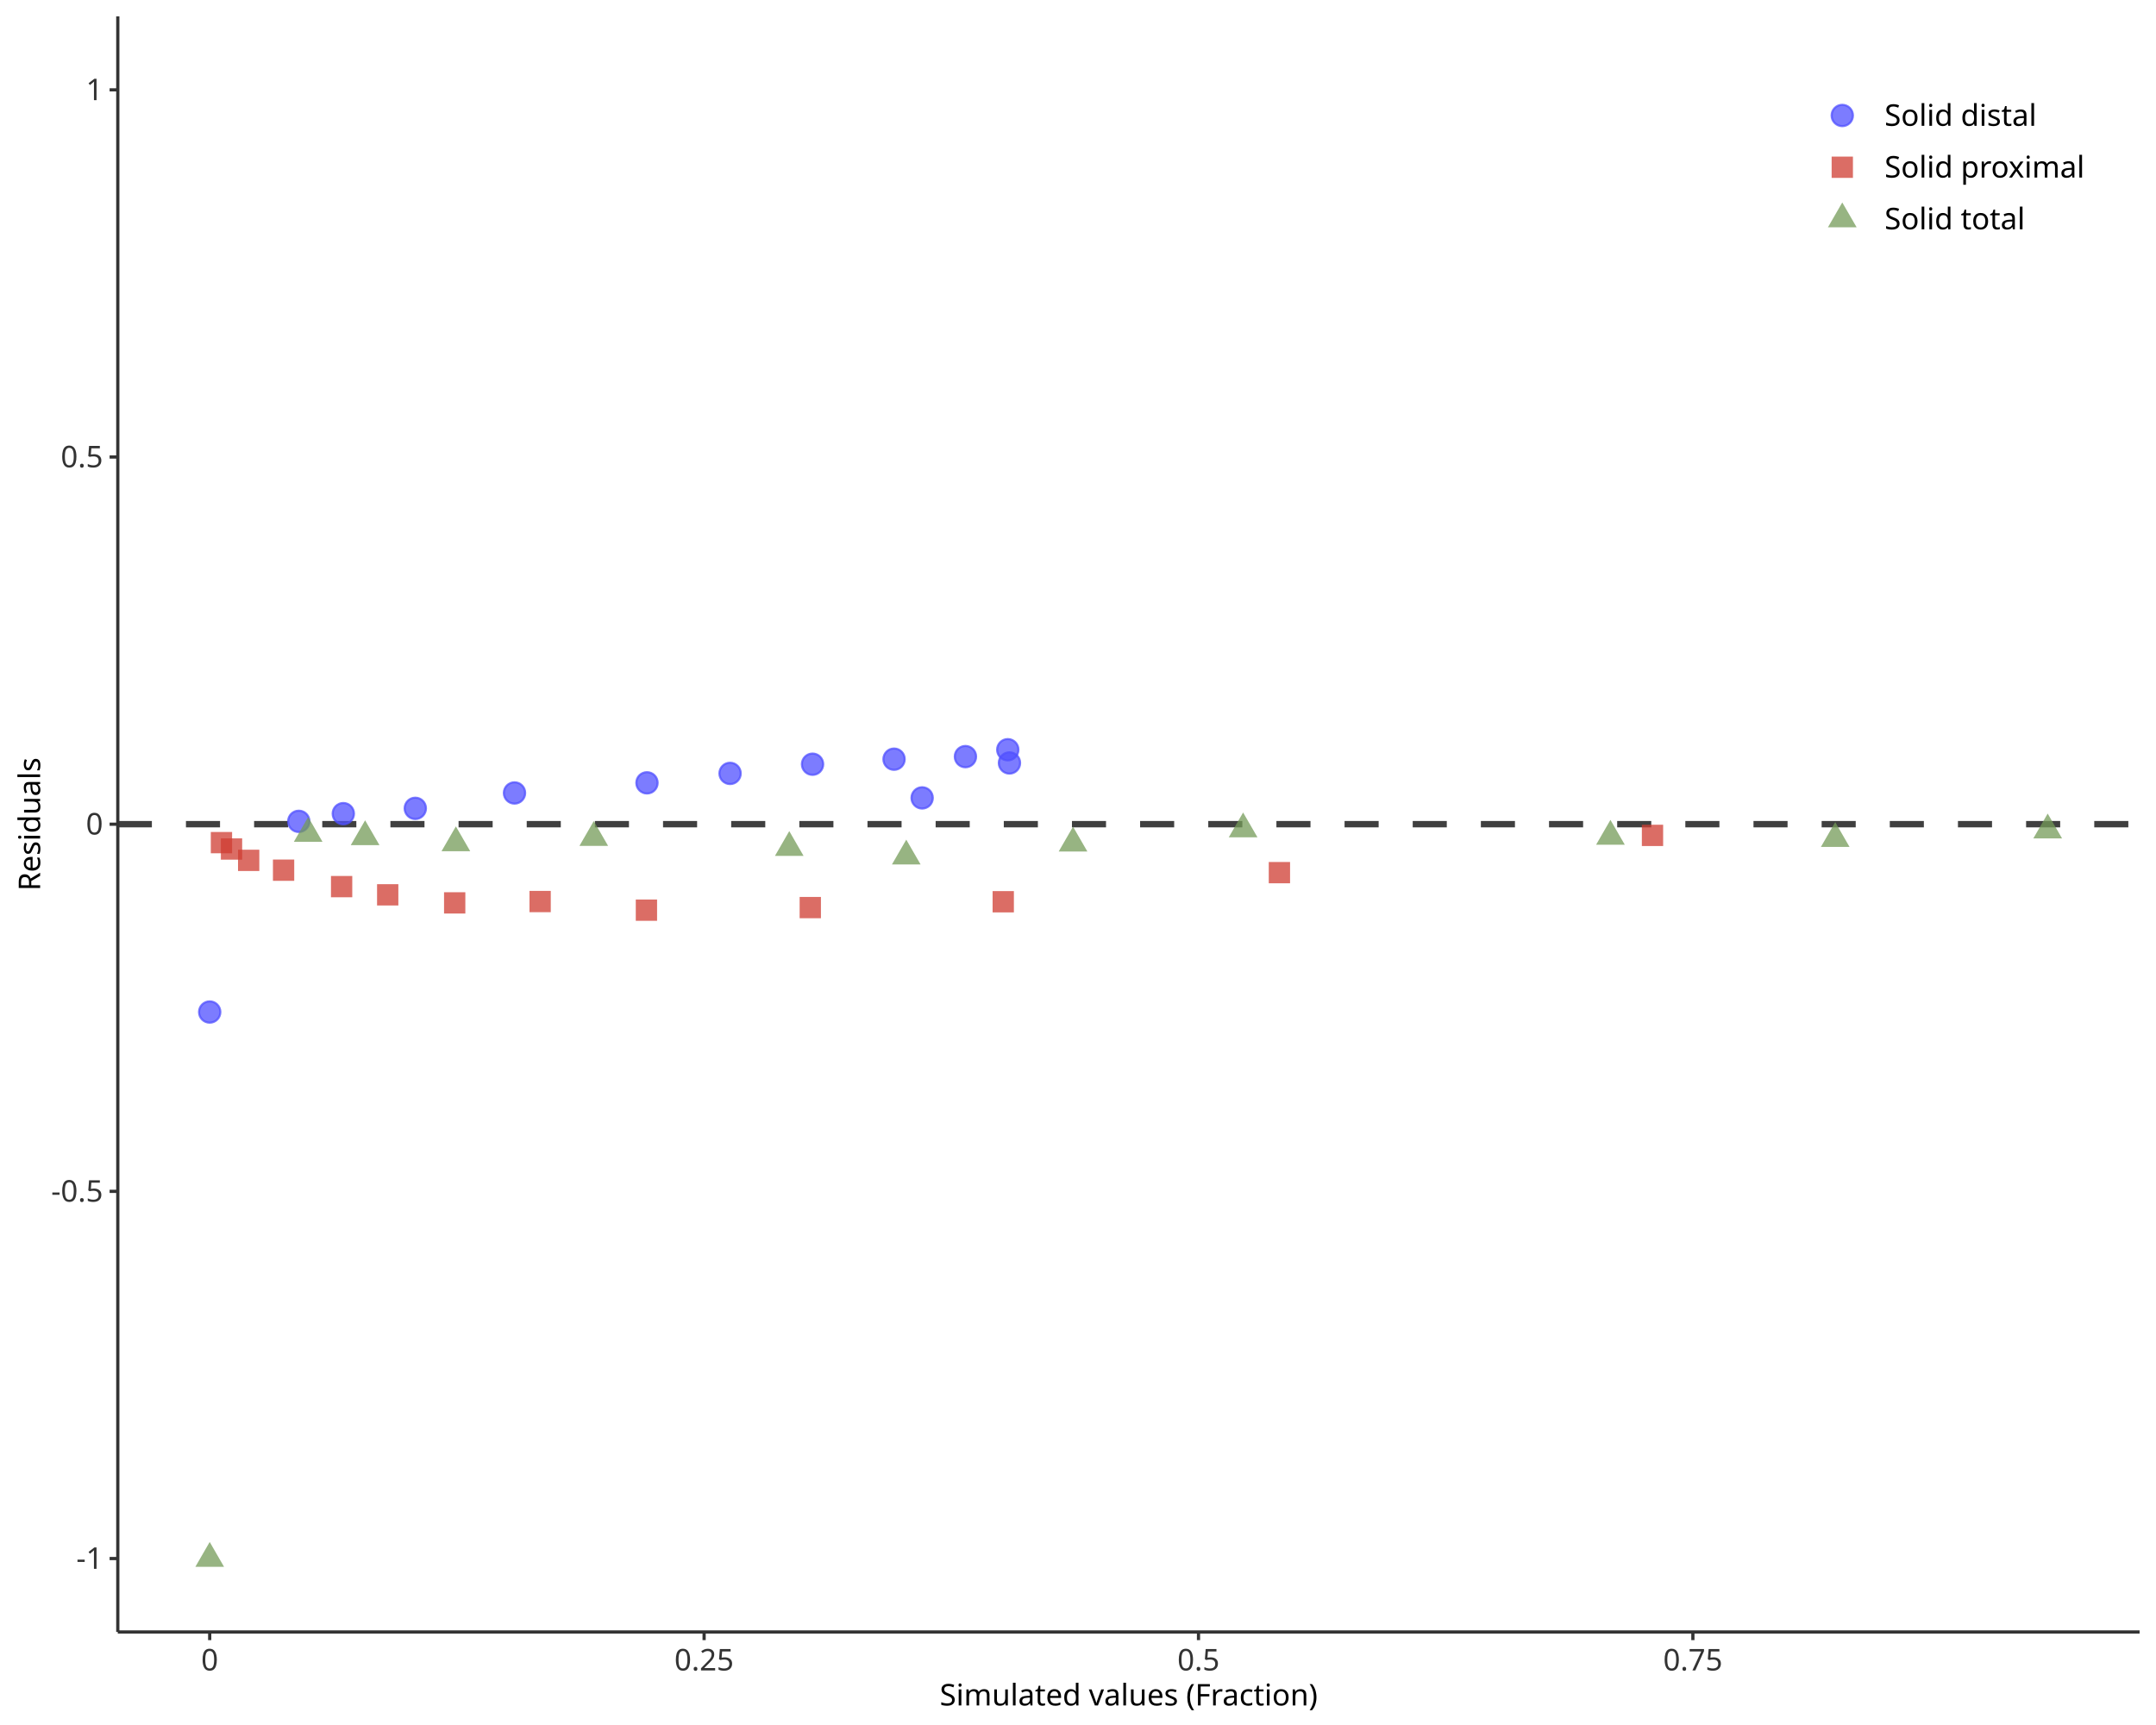
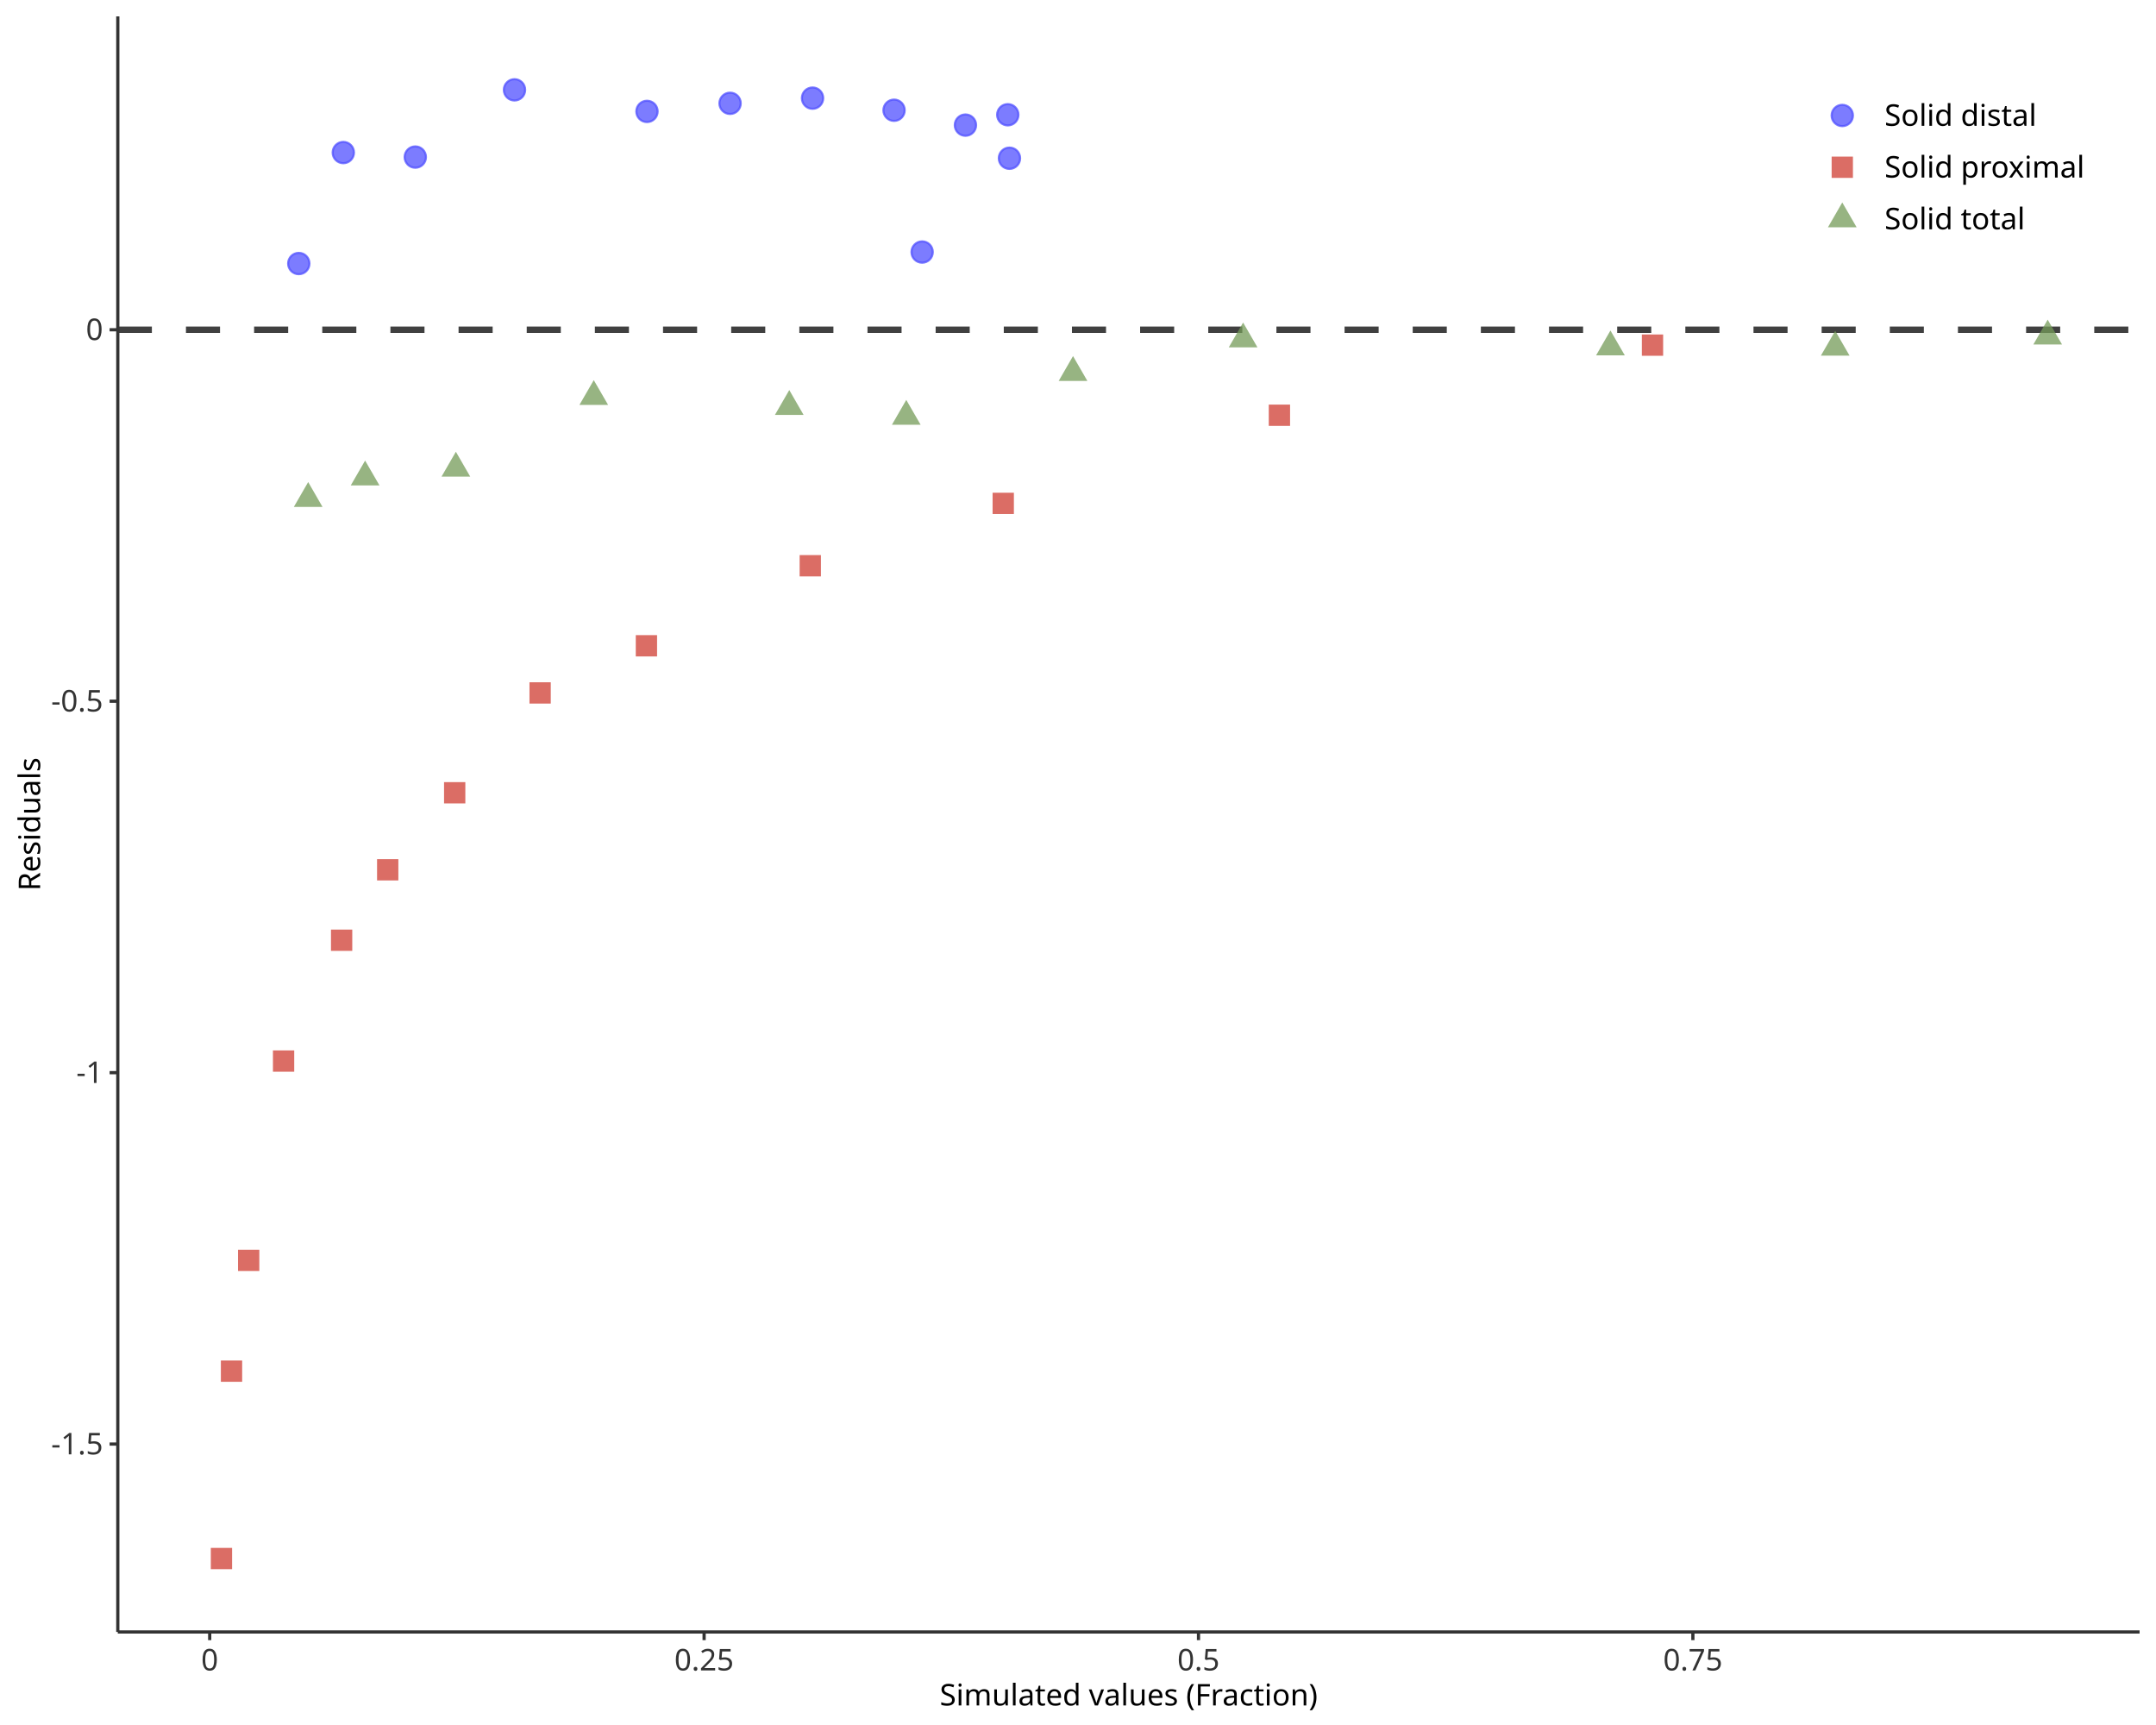
<svg xmlns="http://www.w3.org/2000/svg" class="svglite" data-engine-version="2.0" width="720.00pt" height="576.00pt" viewBox="0 0 720.00 576.00">
  <defs>
    <style type="text/css">
    .svglite line, .svglite polyline, .svglite polygon, .svglite path, .svglite rect, .svglite circle {
      fill: none;
      stroke: #000000;
      stroke-linecap: round;
      stroke-linejoin: round;
      stroke-miterlimit: 10.00;
    }
  </style>
  </defs>
  <rect width="100%" height="100%" style="stroke: none; fill: #FFFFFF;" />
  <defs>
    <clipPath id="cpMC4wMHw3MjAuMDB8MC4wMHw1NzYuMDA=">
      <rect x="0.00" y="0.00" width="720.00" height="576.00" />
    </clipPath>
  </defs>
  <g clip-path="url(#cpMC4wMHw3MjAuMDB8MC4wMHw1NzYuMDA=)">
    <rect x="0.00" y="0.00" width="720.00" height="576.00" style="stroke-width: 1.07; stroke: none; fill: #FFFFFF;" />
  </g>
  <defs>
    <clipPath id="cpMzkuMzR8NzE0LjUyfDUuNDh8NTQ0Ljkz">
      <rect x="39.34" y="5.48" width="675.18" height="539.45" />
    </clipPath>
  </defs>
  <g clip-path="url(#cpMzkuMzR8NzE0LjUyfDUuNDh8NTQ0Ljkz)">
    <rect x="39.34" y="5.48" width="675.18" height="539.45" style="stroke-width: 1.07; stroke: none; fill: #FFFFFF;" />
  </g>
  <g clip-path="url(#cpMC4wMHw3MjAuMDB8MC4wMHw1NzYuMDA=)">
</g>
  <g clip-path="url(#cpMzkuMzR8NzE0LjUyfDUuNDh8NTQ0Ljkz)">
</g>
  <g clip-path="url(#cpMC4wMHw3MjAuMDB8MC4wMHw1NzYuMDA=)">
</g>
  <g clip-path="url(#cpMzkuMzR8NzE0LjUyfDUuNDh8NTQ0Ljkz)">
</g>
  <g clip-path="url(#cpMC4wMHw3MjAuMDB8MC4wMHw1NzYuMDA=)">
</g>
  <g clip-path="url(#cpMzkuMzR8NzE0LjUyfDUuNDh8NTQ0Ljkz)">
</g>
  <g clip-path="url(#cpMC4wMHw3MjAuMDB8MC4wMHw1NzYuMDA=)">
</g>
  <g clip-path="url(#cpMzkuMzR8NzE0LjUyfDUuNDh8NTQ0Ljkz)">
</g>
  <g clip-path="url(#cpMC4wMHw3MjAuMDB8MC4wMHw1NzYuMDA=)">
</g>
  <g clip-path="url(#cpMzkuMzR8NzE0LjUyfDUuNDh8NTQ0Ljkz)">
</g>
  <g clip-path="url(#cpMC4wMHw3MjAuMDB8MC4wMHw1NzYuMDA=)">
</g>
  <g clip-path="url(#cpMzkuMzR8NzE0LjUyfDUuNDh8NTQ0Ljkz)">
</g>
  <g clip-path="url(#cpMC4wMHw3MjAuMDB8MC4wMHw1NzYuMDA=)">
</g>
  <g clip-path="url(#cpMzkuMzR8NzE0LjUyfDUuNDh8NTQ0Ljkz)">
</g>
  <g clip-path="url(#cpMC4wMHw3MjAuMDB8MC4wMHw1NzYuMDA=)">
</g>
  <g clip-path="url(#cpMzkuMzR8NzE0LjUyfDUuNDh8NTQ0Ljkz)">
</g>
  <g clip-path="url(#cpMC4wMHw3MjAuMDB8MC4wMHw1NzYuMDA=)">
</g>
  <g clip-path="url(#cpMzkuMzR8NzE0LjUyfDUuNDh8NTQ0Ljkz)">
</g>
  <g clip-path="url(#cpMC4wMHw3MjAuMDB8MC4wMHw1NzYuMDA=)">
</g>
  <g clip-path="url(#cpMzkuMzR8NzE0LjUyfDUuNDh8NTQ0Ljkz)">
</g>
  <g clip-path="url(#cpMC4wMHw3MjAuMDB8MC4wMHw1NzYuMDA=)">
</g>
  <g clip-path="url(#cpMzkuMzR8NzE0LjUyfDUuNDh8NTQ0Ljkz)">
</g>
  <g clip-path="url(#cpMC4wMHw3MjAuMDB8MC4wMHw1NzYuMDA=)">
</g>
  <g clip-path="url(#cpMzkuMzR8NzE0LjUyfDUuNDh8NTQ0Ljkz)">
</g>
  <g clip-path="url(#cpMC4wMHw3MjAuMDB8MC4wMHw1NzYuMDA=)">
</g>
  <g clip-path="url(#cpMzkuMzR8NzE0LjUyfDUuNDh8NTQ0Ljkz)">
</g>
  <g clip-path="url(#cpMC4wMHw3MjAuMDB8MC4wMHw1NzYuMDA=)">
</g>
  <g clip-path="url(#cpMzkuMzR8NzE0LjUyfDUuNDh8NTQ0Ljkz)">
</g>
  <g clip-path="url(#cpMC4wMHw3MjAuMDB8MC4wMHw1NzYuMDA=)">
</g>
  <g clip-path="url(#cpMzkuMzR8NzE0LjUyfDUuNDh8NTQ0Ljkz)">
</g>
  <g clip-path="url(#cpMC4wMHw3MjAuMDB8MC4wMHw1NzYuMDA=)">
</g>
  <g clip-path="url(#cpMzkuMzR8NzE0LjUyfDUuNDh8NTQ0Ljkz)">
-     <line x1="39.34" y1="275.21" x2="714.52" y2="275.21" style="stroke-width: 2.13; stroke: #000000; stroke-opacity: 0.75; stroke-dasharray: 11.38,11.38; stroke-linecap: butt;" />
-     <circle cx="70.03" cy="337.93" r="3.56" style="stroke-width: 0.71; stroke: #5050FF; stroke-opacity: 0.75; fill: #5050FF; fill-opacity: 0.75;" />
-     <circle cx="307.95" cy="266.43" r="3.56" style="stroke-width: 0.71; stroke: #5050FF; stroke-opacity: 0.75; fill: #5050FF; fill-opacity: 0.75;" />
-     <circle cx="337.11" cy="254.76" r="3.56" style="stroke-width: 0.71; stroke: #5050FF; stroke-opacity: 0.75; fill: #5050FF; fill-opacity: 0.75;" />
-     <circle cx="336.55" cy="250.34" r="3.56" style="stroke-width: 0.71; stroke: #5050FF; stroke-opacity: 0.75; fill: #5050FF; fill-opacity: 0.75;" />
-     <circle cx="322.41" cy="252.64" r="3.56" style="stroke-width: 0.71; stroke: #5050FF; stroke-opacity: 0.75; fill: #5050FF; fill-opacity: 0.75;" />
-     <circle cx="298.57" cy="253.50" r="3.56" style="stroke-width: 0.71; stroke: #5050FF; stroke-opacity: 0.75; fill: #5050FF; fill-opacity: 0.75;" />
-     <circle cx="271.35" cy="255.18" r="3.56" style="stroke-width: 0.71; stroke: #5050FF; stroke-opacity: 0.75; fill: #5050FF; fill-opacity: 0.75;" />
-     <circle cx="243.81" cy="258.25" r="3.56" style="stroke-width: 0.71; stroke: #5050FF; stroke-opacity: 0.75; fill: #5050FF; fill-opacity: 0.75;" />
-     <circle cx="216.06" cy="261.40" r="3.56" style="stroke-width: 0.71; stroke: #5050FF; stroke-opacity: 0.75; fill: #5050FF; fill-opacity: 0.75;" />
-     <circle cx="171.82" cy="264.78" r="3.56" style="stroke-width: 0.71; stroke: #5050FF; stroke-opacity: 0.75; fill: #5050FF; fill-opacity: 0.75;" />
-     <circle cx="138.69" cy="269.92" r="3.56" style="stroke-width: 0.71; stroke: #5050FF; stroke-opacity: 0.75; fill: #5050FF; fill-opacity: 0.75;" />
-     <circle cx="114.65" cy="271.69" r="3.56" style="stroke-width: 0.71; stroke: #5050FF; stroke-opacity: 0.75; fill: #5050FF; fill-opacity: 0.75;" />
-     <circle cx="99.78" cy="274.26" r="3.56" style="stroke-width: 0.71; stroke: #5050FF; stroke-opacity: 0.75; fill: #5050FF; fill-opacity: 0.75;" />
-     <polygon points="548.30,282.50 555.41,282.50 555.41,275.39 548.30,275.39 " style="stroke-width: 0.71; stroke: none; fill: #CE3D32; fill-opacity: 0.75;" />
-     <polygon points="423.71,294.94 430.82,294.94 430.82,287.83 423.71,287.83 " style="stroke-width: 0.71; stroke: none; fill: #CE3D32; fill-opacity: 0.75;" />
-     <polygon points="331.48,304.66 338.59,304.66 338.59,297.55 331.48,297.55 " style="stroke-width: 0.71; stroke: none; fill: #CE3D32; fill-opacity: 0.75;" />
-     <polygon points="267.04,306.61 274.15,306.61 274.15,299.50 267.04,299.50 " style="stroke-width: 0.71; stroke: none; fill: #CE3D32; fill-opacity: 0.75;" />
-     <polygon points="212.32,307.47 219.43,307.47 219.43,300.36 212.32,300.36 " style="stroke-width: 0.71; stroke: none; fill: #CE3D32; fill-opacity: 0.75;" />
-     <polygon points="176.82,304.59 183.93,304.59 183.93,297.48 176.82,297.48 " style="stroke-width: 0.71; stroke: none; fill: #CE3D32; fill-opacity: 0.75;" />
-     <polygon points="148.29,305.04 155.40,305.04 155.40,297.93 148.29,297.93 " style="stroke-width: 0.71; stroke: none; fill: #CE3D32; fill-opacity: 0.75;" />
-     <polygon points="125.92,302.35 133.03,302.35 133.03,295.24 125.92,295.24 " style="stroke-width: 0.71; stroke: none; fill: #CE3D32; fill-opacity: 0.75;" />
-     <polygon points="110.53,299.61 117.64,299.61 117.64,292.50 110.53,292.50 " style="stroke-width: 0.71; stroke: none; fill: #CE3D32; fill-opacity: 0.75;" />
-     <polygon points="91.15,294.12 98.26,294.12 98.26,287.01 91.15,287.01 " style="stroke-width: 0.71; stroke: none; fill: #CE3D32; fill-opacity: 0.75;" />
-     <polygon points="79.49,290.84 86.60,290.84 86.60,283.73 79.49,283.73 " style="stroke-width: 0.71; stroke: none; fill: #CE3D32; fill-opacity: 0.75;" />
-     <polygon points="73.76,287.05 80.87,287.05 80.87,279.94 73.76,279.94 " style="stroke-width: 0.71; stroke: none; fill: #CE3D32; fill-opacity: 0.75;" />
-     <polygon points="70.40,284.92 77.51,284.92 77.51,277.81 70.40,277.81 " style="stroke-width: 0.71; stroke: none; fill: #CE3D32; fill-opacity: 0.75;" />
-     <polygon points="70.03,514.88 74.82,523.18 65.24,523.18 " style="stroke-width: 0.71; stroke: none; fill: #749B58; fill-opacity: 0.75;" />
-     <polygon points="683.83,271.66 688.62,279.95 679.04,279.95 " style="stroke-width: 0.71; stroke: none; fill: #749B58; fill-opacity: 0.75;" />
-     <polygon points="612.88,274.51 617.66,282.80 608.09,282.80 " style="stroke-width: 0.71; stroke: none; fill: #749B58; fill-opacity: 0.75;" />
-     <polygon points="537.81,273.77 542.60,282.06 533.02,282.06 " style="stroke-width: 0.71; stroke: none; fill: #749B58; fill-opacity: 0.75;" />
-     <polygon points="415.14,271.30 419.93,279.59 410.35,279.59 " style="stroke-width: 0.71; stroke: none; fill: #749B58; fill-opacity: 0.75;" />
-     <polygon points="358.34,276.04 363.13,284.33 353.55,284.33 " style="stroke-width: 0.71; stroke: none; fill: #749B58; fill-opacity: 0.75;" />
-     <polygon points="302.65,280.37 307.44,288.66 297.86,288.66 " style="stroke-width: 0.71; stroke: none; fill: #749B58; fill-opacity: 0.75;" />
-     <polygon points="263.58,277.51 268.36,285.80 258.79,285.80 " style="stroke-width: 0.71; stroke: none; fill: #749B58; fill-opacity: 0.75;" />
-     <polygon points="198.29,274.16 203.08,282.46 193.50,282.46 " style="stroke-width: 0.71; stroke: none; fill: #749B58; fill-opacity: 0.75;" />
-     <polygon points="152.24,275.94 157.03,284.23 147.45,284.23 " style="stroke-width: 0.71; stroke: none; fill: #749B58; fill-opacity: 0.75;" />
-     <polygon points="121.93,273.91 126.72,282.20 117.14,282.20 " style="stroke-width: 0.71; stroke: none; fill: #749B58; fill-opacity: 0.75;" />
-     <polygon points="102.92,272.79 107.70,281.09 98.13,281.09 " style="stroke-width: 0.71; stroke: none; fill: #749B58; fill-opacity: 0.75;" />
+     <line x1="39.34" y1="110.11" x2="714.52" y2="110.11" style="stroke-width: 2.13; stroke: #000000; stroke-opacity: 0.75; stroke-dasharray: 11.38,11.38; stroke-linecap: butt;" />
+     <circle cx="307.95" cy="84.16" r="3.56" style="stroke-width: 0.71; stroke: #5050FF; stroke-opacity: 0.75; fill: #5050FF; fill-opacity: 0.75;" />
+     <circle cx="337.11" cy="52.84" r="3.56" style="stroke-width: 0.71; stroke: #5050FF; stroke-opacity: 0.75; fill: #5050FF; fill-opacity: 0.75;" />
+     <circle cx="336.55" cy="38.32" r="3.56" style="stroke-width: 0.71; stroke: #5050FF; stroke-opacity: 0.75; fill: #5050FF; fill-opacity: 0.75;" />
+     <circle cx="322.41" cy="41.78" r="3.56" style="stroke-width: 0.71; stroke: #5050FF; stroke-opacity: 0.75; fill: #5050FF; fill-opacity: 0.75;" />
+     <circle cx="298.57" cy="36.81" r="3.56" style="stroke-width: 0.71; stroke: #5050FF; stroke-opacity: 0.75; fill: #5050FF; fill-opacity: 0.75;" />
+     <circle cx="271.35" cy="32.77" r="3.56" style="stroke-width: 0.71; stroke: #5050FF; stroke-opacity: 0.75; fill: #5050FF; fill-opacity: 0.75;" />
+     <circle cx="243.81" cy="34.50" r="3.56" style="stroke-width: 0.71; stroke: #5050FF; stroke-opacity: 0.75; fill: #5050FF; fill-opacity: 0.75;" />
+     <circle cx="216.06" cy="37.20" r="3.56" style="stroke-width: 0.71; stroke: #5050FF; stroke-opacity: 0.75; fill: #5050FF; fill-opacity: 0.75;" />
+     <circle cx="171.82" cy="30.00" r="3.56" style="stroke-width: 0.71; stroke: #5050FF; stroke-opacity: 0.75; fill: #5050FF; fill-opacity: 0.75;" />
+     <circle cx="138.69" cy="52.45" r="3.56" style="stroke-width: 0.71; stroke: #5050FF; stroke-opacity: 0.75; fill: #5050FF; fill-opacity: 0.75;" />
+     <circle cx="114.65" cy="50.94" r="3.56" style="stroke-width: 0.71; stroke: #5050FF; stroke-opacity: 0.75; fill: #5050FF; fill-opacity: 0.75;" />
+     <circle cx="99.78" cy="88.00" r="3.56" style="stroke-width: 0.71; stroke: #5050FF; stroke-opacity: 0.75; fill: #5050FF; fill-opacity: 0.75;" />
+     <polygon points="548.30,118.80 555.41,118.80 555.41,111.69 548.30,111.69 " style="stroke-width: 0.71; stroke: none; fill: #CE3D32; fill-opacity: 0.75;" />
+     <polygon points="423.71,142.21 430.82,142.21 430.82,135.10 423.71,135.10 " style="stroke-width: 0.71; stroke: none; fill: #CE3D32; fill-opacity: 0.75;" />
+     <polygon points="331.48,171.64 338.59,171.64 338.59,164.53 331.48,164.53 " style="stroke-width: 0.71; stroke: none; fill: #CE3D32; fill-opacity: 0.75;" />
+     <polygon points="267.04,192.47 274.15,192.47 274.15,185.35 267.04,185.35 " style="stroke-width: 0.71; stroke: none; fill: #CE3D32; fill-opacity: 0.75;" />
+     <polygon points="212.32,219.19 219.43,219.19 219.43,212.08 212.32,212.08 " style="stroke-width: 0.71; stroke: none; fill: #CE3D32; fill-opacity: 0.75;" />
+     <polygon points="176.82,234.93 183.93,234.93 183.93,227.82 176.82,227.82 " style="stroke-width: 0.71; stroke: none; fill: #CE3D32; fill-opacity: 0.75;" />
+     <polygon points="148.29,268.27 155.40,268.27 155.40,261.16 148.29,261.16 " style="stroke-width: 0.71; stroke: none; fill: #CE3D32; fill-opacity: 0.75;" />
+     <polygon points="125.92,293.99 133.03,293.99 133.03,286.88 125.92,286.88 " style="stroke-width: 0.71; stroke: none; fill: #CE3D32; fill-opacity: 0.75;" />
+     <polygon points="110.53,317.51 117.64,317.51 117.64,310.40 110.53,310.40 " style="stroke-width: 0.71; stroke: none; fill: #CE3D32; fill-opacity: 0.75;" />
+     <polygon points="91.15,357.86 98.26,357.86 98.26,350.75 91.15,350.75 " style="stroke-width: 0.71; stroke: none; fill: #CE3D32; fill-opacity: 0.75;" />
+     <polygon points="79.49,424.41 86.60,424.41 86.60,417.30 79.49,417.30 " style="stroke-width: 0.71; stroke: none; fill: #CE3D32; fill-opacity: 0.75;" />
+     <polygon points="73.76,461.40 80.87,461.40 80.87,454.29 73.76,454.29 " style="stroke-width: 0.71; stroke: none; fill: #CE3D32; fill-opacity: 0.75;" />
+     <polygon points="70.40,523.97 77.51,523.97 77.51,516.86 70.40,516.86 " style="stroke-width: 0.71; stroke: none; fill: #CE3D32; fill-opacity: 0.75;" />
+     <polygon points="683.83,106.73 688.62,115.03 679.04,115.03 " style="stroke-width: 0.71; stroke: none; fill: #749B58; fill-opacity: 0.75;" />
+     <polygon points="612.88,110.46 617.66,118.75 608.09,118.75 " style="stroke-width: 0.71; stroke: none; fill: #749B58; fill-opacity: 0.75;" />
+     <polygon points="537.81,110.36 542.60,118.65 533.02,118.65 " style="stroke-width: 0.71; stroke: none; fill: #749B58; fill-opacity: 0.75;" />
+     <polygon points="415.14,107.70 419.93,115.99 410.35,115.99 " style="stroke-width: 0.71; stroke: none; fill: #749B58; fill-opacity: 0.75;" />
+     <polygon points="358.34,118.90 363.13,127.20 353.55,127.20 " style="stroke-width: 0.71; stroke: none; fill: #749B58; fill-opacity: 0.75;" />
+     <polygon points="302.65,133.53 307.44,141.83 297.86,141.83 " style="stroke-width: 0.71; stroke: none; fill: #749B58; fill-opacity: 0.75;" />
+     <polygon points="263.58,130.24 268.36,138.54 258.79,138.54 " style="stroke-width: 0.71; stroke: none; fill: #749B58; fill-opacity: 0.75;" />
+     <polygon points="198.29,126.92 203.08,135.21 193.50,135.21 " style="stroke-width: 0.71; stroke: none; fill: #749B58; fill-opacity: 0.75;" />
+     <polygon points="152.24,150.84 157.03,159.14 147.45,159.14 " style="stroke-width: 0.71; stroke: none; fill: #749B58; fill-opacity: 0.75;" />
+     <polygon points="121.93,153.79 126.72,162.08 117.14,162.08 " style="stroke-width: 0.71; stroke: none; fill: #749B58; fill-opacity: 0.75;" />
+     <polygon points="102.92,160.96 107.70,169.26 98.13,169.26 " style="stroke-width: 0.71; stroke: none; fill: #749B58; fill-opacity: 0.75;" />
  </g>
  <g clip-path="url(#cpMC4wMHw3MjAuMDB8MC4wMHw1NzYuMDA=)">
    <polyline points="39.34,544.93 39.34,5.48 " style="stroke-width: 1.07; stroke: #333333; stroke-linecap: butt;" />
-     <text x="34.41" y="523.85" text-anchor="end" style="font-size: 10.00px; fill: #333333; font-family: sans;" textLength="8.89px" lengthAdjust="spacingAndGlyphs">-1</text>
-     <text x="34.41" y="401.25" text-anchor="end" style="font-size: 10.00px; fill: #333333; font-family: sans;" textLength="17.23px" lengthAdjust="spacingAndGlyphs">-0.5</text>
-     <text x="34.41" y="278.65" text-anchor="end" style="font-size: 10.00px; fill: #333333; font-family: sans;" textLength="5.56px" lengthAdjust="spacingAndGlyphs">0</text>
-     <text x="34.41" y="156.04" text-anchor="end" style="font-size: 10.00px; fill: #333333; font-family: sans;" textLength="13.90px" lengthAdjust="spacingAndGlyphs">0.5</text>
-     <text x="34.41" y="33.44" text-anchor="end" style="font-size: 10.00px; fill: #333333; font-family: sans;" textLength="5.56px" lengthAdjust="spacingAndGlyphs">1</text>
-     <polyline points="36.60,520.41 39.34,520.41 " style="stroke-width: 1.07; stroke: #333333; stroke-linecap: butt;" />
-     <polyline points="36.60,397.81 39.34,397.81 " style="stroke-width: 1.07; stroke: #333333; stroke-linecap: butt;" />
-     <polyline points="36.60,275.21 39.34,275.21 " style="stroke-width: 1.07; stroke: #333333; stroke-linecap: butt;" />
-     <polyline points="36.60,152.60 39.34,152.60 " style="stroke-width: 1.07; stroke: #333333; stroke-linecap: butt;" />
-     <polyline points="36.60,30.00 39.34,30.00 " style="stroke-width: 1.07; stroke: #333333; stroke-linecap: butt;" />
+     <text x="34.41" y="485.63" text-anchor="end" style="font-size: 10.00px; fill: #333333; font-family: sans;" textLength="17.23px" lengthAdjust="spacingAndGlyphs">-1.5</text>
+     <text x="34.41" y="361.61" text-anchor="end" style="font-size: 10.00px; fill: #333333; font-family: sans;" textLength="8.89px" lengthAdjust="spacingAndGlyphs">-1</text>
+     <text x="34.41" y="237.58" text-anchor="end" style="font-size: 10.00px; fill: #333333; font-family: sans;" textLength="17.23px" lengthAdjust="spacingAndGlyphs">-0.5</text>
+     <text x="34.41" y="113.55" text-anchor="end" style="font-size: 10.00px; fill: #333333; font-family: sans;" textLength="5.56px" lengthAdjust="spacingAndGlyphs">0</text>
+     <polyline points="36.60,482.19 39.34,482.19 " style="stroke-width: 1.07; stroke: #333333; stroke-linecap: butt;" />
+     <polyline points="36.60,358.17 39.34,358.17 " style="stroke-width: 1.07; stroke: #333333; stroke-linecap: butt;" />
+     <polyline points="36.60,234.14 39.34,234.14 " style="stroke-width: 1.07; stroke: #333333; stroke-linecap: butt;" />
+     <polyline points="36.60,110.11 39.34,110.11 " style="stroke-width: 1.07; stroke: #333333; stroke-linecap: butt;" />
    <polyline points="39.34,544.93 714.52,544.93 " style="stroke-width: 1.07; stroke: #333333; stroke-linecap: butt;" />
    <polyline points="70.03,547.67 70.03,544.93 " style="stroke-width: 1.07; stroke: #333333; stroke-linecap: butt;" />
    <polyline points="235.14,547.67 235.14,544.93 " style="stroke-width: 1.07; stroke: #333333; stroke-linecap: butt;" />
    <polyline points="400.24,547.67 400.24,544.93 " style="stroke-width: 1.07; stroke: #333333; stroke-linecap: butt;" />
    <polyline points="565.34,547.67 565.34,544.93 " style="stroke-width: 1.07; stroke: #333333; stroke-linecap: butt;" />
    <text x="70.03" y="557.78" text-anchor="middle" style="font-size: 10.00px; fill: #333333; font-family: sans;" textLength="5.56px" lengthAdjust="spacingAndGlyphs">0</text>
    <text x="235.14" y="557.78" text-anchor="middle" style="font-size: 10.00px; fill: #333333; font-family: sans;" textLength="19.46px" lengthAdjust="spacingAndGlyphs">0.25</text>
    <text x="400.24" y="557.78" text-anchor="middle" style="font-size: 10.00px; fill: #333333; font-family: sans;" textLength="13.90px" lengthAdjust="spacingAndGlyphs">0.5</text>
    <text x="565.34" y="557.78" text-anchor="middle" style="font-size: 10.00px; fill: #333333; font-family: sans;" textLength="19.46px" lengthAdjust="spacingAndGlyphs">0.75</text>
    <text x="376.93" y="569.48" text-anchor="middle" style="font-size: 10.00px; font-family: sans;" textLength="121.73px" lengthAdjust="spacingAndGlyphs">Simulated values (Fraction)</text>
    <text transform="translate(13.40,275.21) rotate(-90)" text-anchor="middle" style="font-size: 10.00px; font-family: sans;" textLength="43.92px" lengthAdjust="spacingAndGlyphs">Residuals</text>
    <rect x="601.11" y="18.97" width="96.53" height="68.28" style="stroke-width: 1.07; stroke: none; fill: #FFFFFF;" />
    <rect x="606.59" y="29.92" width="17.28" height="17.28" style="stroke-width: 1.07; stroke: none; fill: #FFFFFF;" />
    <circle cx="615.23" cy="38.56" r="3.56" style="stroke-width: 0.71; stroke: #5050FF; stroke-opacity: 0.75; fill: #5050FF; fill-opacity: 0.75;" />
    <rect x="606.59" y="47.20" width="17.28" height="17.28" style="stroke-width: 1.07; stroke: none; fill: #FFFFFF;" />
    <polygon points="611.68,59.40 618.79,59.40 618.79,52.29 611.68,52.29 " style="stroke-width: 0.71; stroke: none; fill: #CE3D32; fill-opacity: 0.75;" />
    <rect x="606.59" y="64.48" width="17.28" height="17.28" style="stroke-width: 1.07; stroke: none; fill: #FFFFFF;" />
    <polygon points="615.23,67.60 620.02,75.89 610.45,75.89 " style="stroke-width: 0.71; stroke: none; fill: #749B58; fill-opacity: 0.75;" />
    <text x="629.35" y="42.01" style="font-size: 10.00px; font-family: sans;" textLength="48.36px" lengthAdjust="spacingAndGlyphs">Solid distal</text>
    <text x="629.35" y="59.29" style="font-size: 10.00px; font-family: sans;" textLength="62.81px" lengthAdjust="spacingAndGlyphs">Solid proximal</text>
    <text x="629.35" y="76.57" style="font-size: 10.00px; font-family: sans;" textLength="43.91px" lengthAdjust="spacingAndGlyphs">Solid total</text>
  </g>
</svg>
